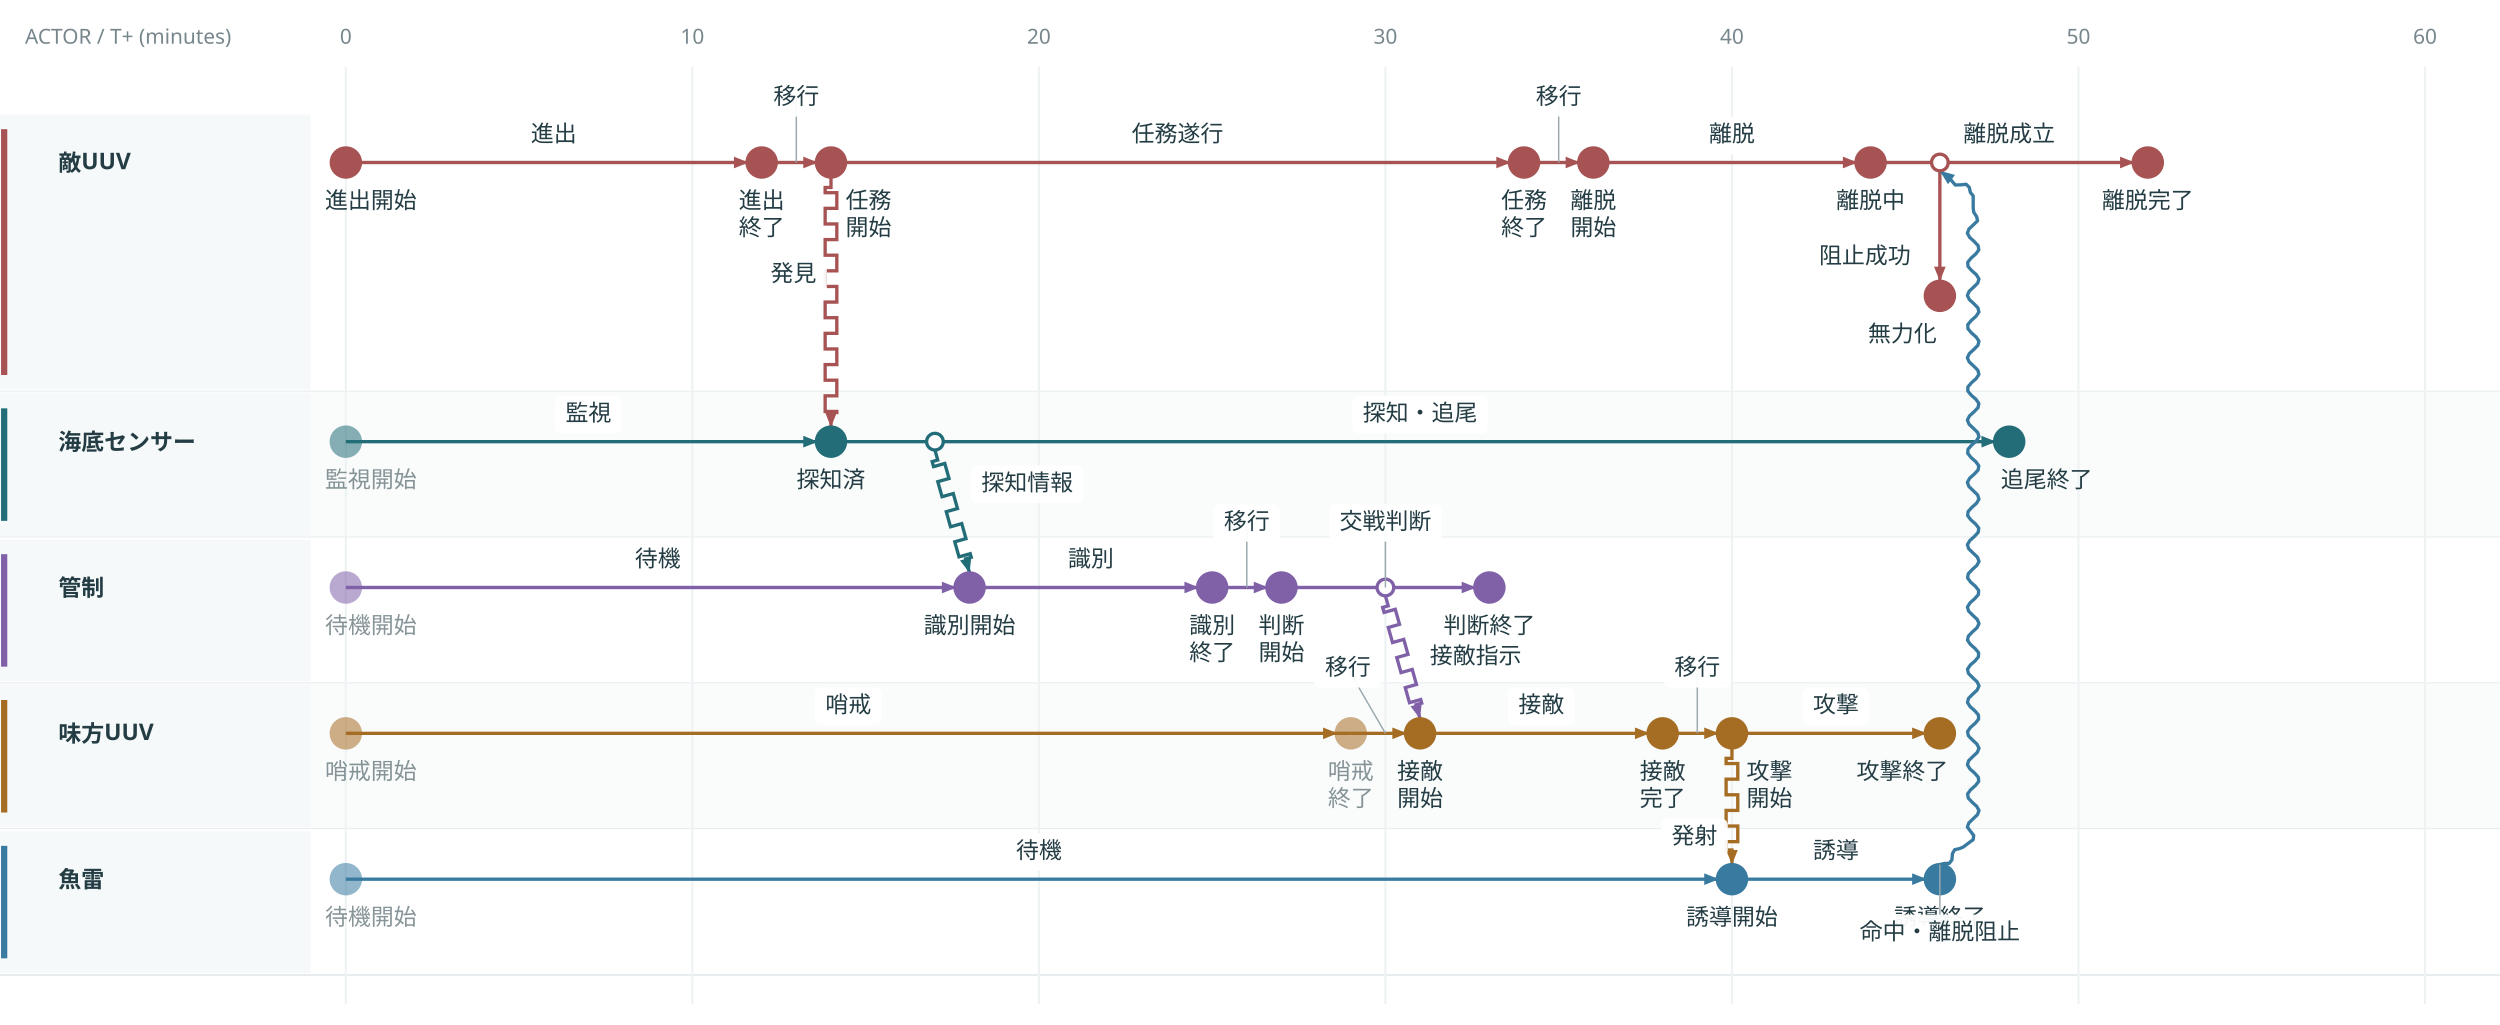
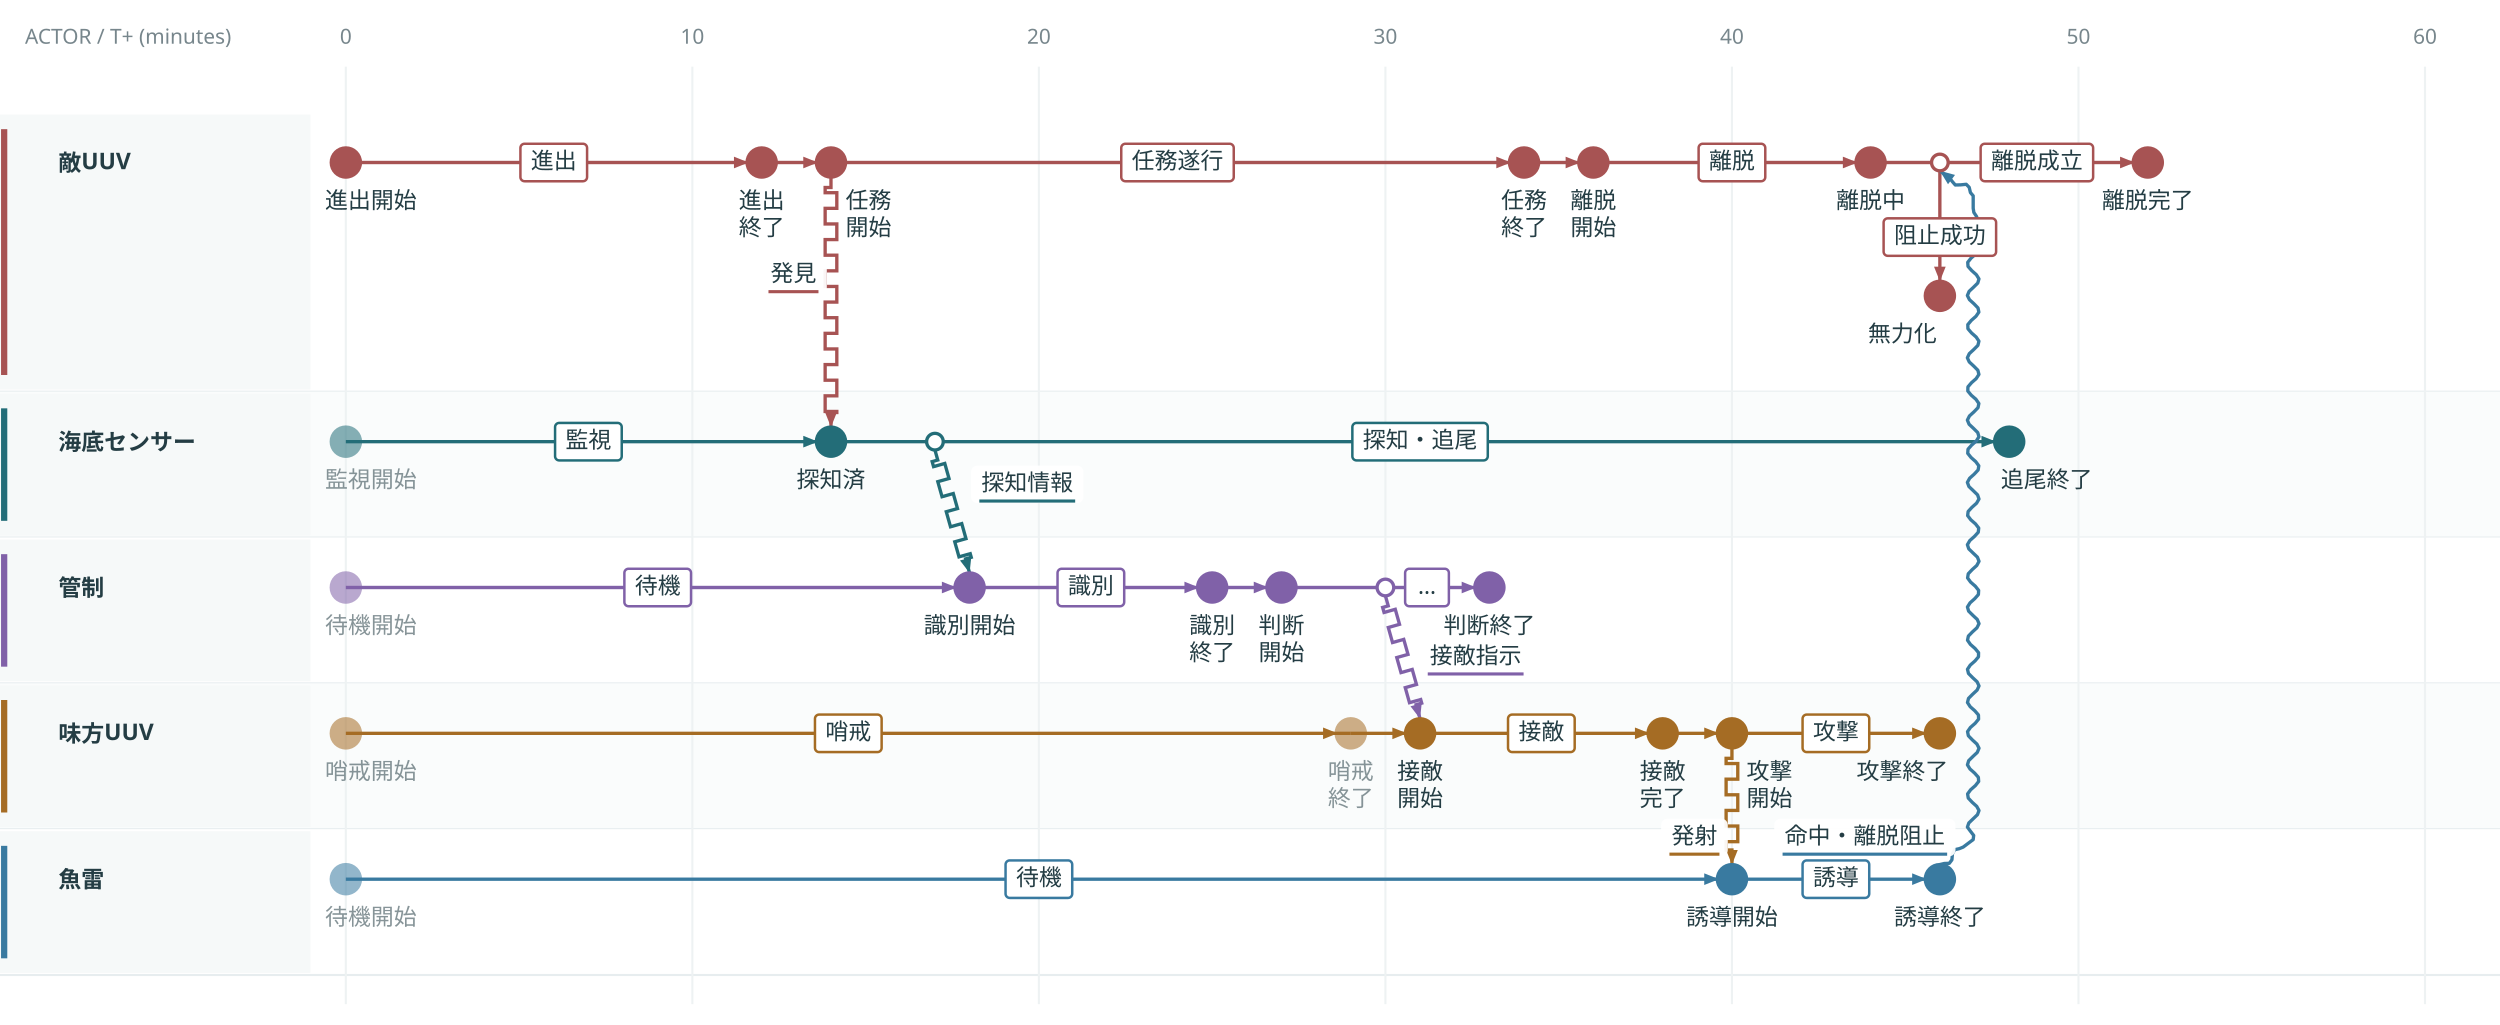
<svg xmlns="http://www.w3.org/2000/svg" width="1200" height="492" viewBox="0 0 1200 492" role="img" aria-label="海域監視 — 敵UUVの任務阻止" font-family="Segoe UI, Noto Sans JP, sans-serif" font-size="11" fill="#243d44" data-view="mission">
  <defs>
    <marker id="arrow" viewBox="0 0 10 10" refX="10" refY="5" markerWidth="7" markerHeight="7" orient="auto-start-reverse" markerUnits="userSpaceOnUse">
      <path d="M0,1 L10,5 L0,9 Z" fill="context-stroke" />
    </marker>
    <marker id="state-arrow" viewBox="0 0 10 10" refX="19" refY="5" markerWidth="7" markerHeight="7" orient="auto-start-reverse" markerUnits="userSpaceOnUse">
      <path d="M0,1 L10,5 L0,9 Z" fill="context-stroke" />
    </marker>
    <clipPath id="time-clip">
      <rect x="152" y="32" width="1048" height="492" />
    </clipPath>
  </defs>
  <rect width="100%" height="100%" fill="white" />
  <rect x="0" y="54" width="1200" height="134" fill="#ffffff" />
  <path d="M0,188 H1200" stroke="#e7edef" />
  <rect x="0" y="188" width="1200" height="70" fill="#fafcfc" />
  <path d="M0,258 H1200" stroke="#e7edef" />
  <rect x="0" y="258" width="1200" height="70" fill="#ffffff" />
  <path d="M0,328 H1200" stroke="#e7edef" />
  <rect x="0" y="328" width="1200" height="70" fill="#fafcfc" />
  <path d="M0,398 H1200" stroke="#e7edef" />
  <rect x="0" y="398" width="1200" height="70" fill="#ffffff" />
  <path d="M0,468 H1200" stroke="#e7edef" />
  <path d="M166,32 V482" stroke="#eef2f3" />
  <text x="166" y="21" text-anchor="middle" font-size="10" fill="#77868c">0</text>
  <path d="M332.333,32 V482" stroke="#eef2f3" />
  <text x="332.333" y="21" text-anchor="middle" font-size="10" fill="#77868c">10</text>
  <path d="M498.667,32 V482" stroke="#eef2f3" />
  <text x="498.667" y="21" text-anchor="middle" font-size="10" fill="#77868c">20</text>
  <path d="M665,32 V482" stroke="#eef2f3" />
  <text x="665" y="21" text-anchor="middle" font-size="10" fill="#77868c">30</text>
  <path d="M831.333,32 V482" stroke="#eef2f3" />
  <text x="831.333" y="21" text-anchor="middle" font-size="10" fill="#77868c">40</text>
  <path d="M997.667,32 V482" stroke="#eef2f3" />
  <text x="997.667" y="21" text-anchor="middle" font-size="10" fill="#77868c">50</text>
  <path d="M1164,32 V482" stroke="#eef2f3" />
  <text x="1164" y="21" text-anchor="middle" font-size="10" fill="#77868c">60</text>
  <text x="12" y="21" font-size="10" fill="#77868c">ACTOR / T+ (minutes)</text>
  <g clip-path="url(#time-clip)">
    <g class="edge task">
      <path class="line" data-polarity="positive" d="M166.00,78.00 L365.60,78.00" fill="none" stroke="#a75353" stroke-width="1.6" opacity="1" stroke-linejoin="round" marker-end="url(#state-arrow)" />
    </g>
    <g class="edge task">
      <path class="line" data-polarity="positive" d="M398.87,78.00 L731.53,78.00" fill="none" stroke="#a75353" stroke-width="1.6" opacity="1" stroke-linejoin="round" marker-end="url(#state-arrow)" />
    </g>
    <g class="edge task">
      <path class="line" data-polarity="positive" d="M764.80,78.00 L897.87,78.00" fill="none" stroke="#a75353" stroke-width="1.6" opacity="1" stroke-linejoin="round" marker-end="url(#state-arrow)" />
    </g>
    <g class="edge task">
      <path class="line" data-polarity="positive" d="M166.00,212.00 L398.87,212.00" fill="none" stroke="#236d78" stroke-width="1.6" opacity="1" stroke-linejoin="round" marker-end="url(#state-arrow)" />
    </g>
    <g class="edge task">
      <path class="line" data-polarity="positive" d="M398.87,212.00 L964.40,212.00" fill="none" stroke="#236d78" stroke-width="1.6" opacity="1" stroke-linejoin="round" marker-end="url(#state-arrow)" />
    </g>
    <g class="edge task">
      <path class="line" data-polarity="positive" d="M166.00,282.00 L465.40,282.00" fill="none" stroke="#8061a8" stroke-width="1.6" opacity="1" stroke-linejoin="round" marker-end="url(#state-arrow)" />
    </g>
    <g class="edge task">
      <path class="line" data-polarity="positive" d="M465.40,282.00 L581.83,282.00" fill="none" stroke="#8061a8" stroke-width="1.6" opacity="1" stroke-linejoin="round" marker-end="url(#state-arrow)" />
    </g>
    <g class="edge task">
      <path class="line" data-polarity="positive" d="M615.10,282.00 L714.90,282.00" fill="none" stroke="#8061a8" stroke-width="1.6" opacity="1" stroke-linejoin="round" marker-end="url(#state-arrow)" />
    </g>
    <g class="edge task">
      <path class="line" data-polarity="positive" d="M166.00,352.00 L648.37,352.00" fill="none" stroke="#a56c24" stroke-width="1.6" opacity="1" stroke-linejoin="round" marker-end="url(#state-arrow)" />
    </g>
    <g class="edge task">
      <path class="line" data-polarity="positive" d="M681.63,352.00 L798.07,352.00" fill="none" stroke="#a56c24" stroke-width="1.6" opacity="1" stroke-linejoin="round" marker-end="url(#state-arrow)" />
    </g>
    <g class="edge task">
      <path class="line" data-polarity="positive" d="M831.33,352.00 L931.13,352.00" fill="none" stroke="#a56c24" stroke-width="1.6" opacity="1" stroke-linejoin="round" marker-end="url(#state-arrow)" />
    </g>
    <g class="edge task">
      <path class="line" data-polarity="positive" d="M166.00,422.00 L831.33,422.00" fill="none" stroke="#397aa0" stroke-width="1.6" opacity="1" stroke-linejoin="round" marker-end="url(#state-arrow)" />
    </g>
    <g class="edge task">
      <path class="line" data-polarity="positive" d="M831.33,422.00 L931.13,422.00" fill="none" stroke="#397aa0" stroke-width="1.6" opacity="1" stroke-linejoin="round" marker-end="url(#state-arrow)" />
    </g>
    <g class="edge task">
      <path class="line" data-polarity="positive" d="M365.60,78.00 L398.87,78.00" fill="none" stroke="#a75353" stroke-width="1.6" opacity="1" stroke-linejoin="round" marker-end="url(#state-arrow)" />
    </g>
    <g class="edge task">
      <path class="line" data-polarity="positive" d="M731.53,78.00 L764.80,78.00" fill="none" stroke="#a75353" stroke-width="1.6" opacity="1" stroke-linejoin="round" marker-end="url(#state-arrow)" />
    </g>
    <g class="edge task">
      <path class="line" data-polarity="positive" d="M897.87,78.00 L1030.93,78.00" fill="none" stroke="#a75353" stroke-width="1.6" opacity="1" stroke-linejoin="round" marker-end="url(#state-arrow)" />
    </g>
    <g class="edge task">
      <path class="line" data-polarity="positive" d="M581.83,282.00 L615.10,282.00" fill="none" stroke="#8061a8" stroke-width="1.6" opacity="1" stroke-linejoin="round" marker-end="url(#state-arrow)" />
    </g>
    <g class="edge task">
      <path class="line" data-polarity="positive" d="M648.37,352.00 L681.63,352.00" fill="none" stroke="#a56c24" stroke-width="1.6" opacity="1" stroke-linejoin="round" marker-end="url(#state-arrow)" />
    </g>
    <g class="edge task">
      <path class="line" data-polarity="positive" d="M798.07,352.00 L831.33,352.00" fill="none" stroke="#a56c24" stroke-width="1.6" opacity="1" stroke-linejoin="round" marker-end="url(#state-arrow)" />
    </g>
    <g class="edge outcome">
      <path class="line" data-polarity="positive" d="M931.13,82.00 L931.13,135.00" fill="none" stroke="#a75353" stroke-width="1.6" opacity="1" stroke-linejoin="round" marker-end="url(#arrow)" />
    </g>
    <g class="edge causal">
      <defs>
        <marker id="causal-arrow-20" viewBox="0 0 10 10" refX="10" refY="5" markerWidth="7" markerHeight="7" orient="90" markerUnits="userSpaceOnUse">
          <path d="M0,1 L10,5 L0,9 Z" fill="#a75353" />
        </marker>
      </defs>
      <path class="line" data-polarity="positive" d="M398.87,85.00 L398.87,90.00 L396.07,90.00 L396.07,92.50 L401.67,92.50 L401.67,100.00 L396.07,100.00 L396.07,107.50 L401.67,107.50 L401.67,115.00 L396.07,115.00 L396.07,122.50 L401.67,122.50 L401.67,130.00 L396.07,130.00 L396.07,137.50 L401.67,137.50 L401.67,145.00 L396.07,145.00 L396.07,152.50 L401.67,152.50 L401.67,160.00 L396.07,160.00 L396.07,167.50 L401.67,167.50 L401.67,175.00 L396.07,175.00 L396.07,182.50 L401.67,182.50 L401.67,190.00 L396.07,190.00 L396.07,197.50 L401.67,197.50 L401.67,198.00 L398.87,198.00 L398.87,205.00" fill="none" stroke="#a75353" stroke-width="1.6" opacity="1" stroke-linejoin="miter" marker-end="url(#causal-arrow-20)" />
    </g>
    <g class="edge causal">
      <defs>
        <marker id="causal-arrow-21" viewBox="0 0 10 10" refX="10" refY="5" markerWidth="7" markerHeight="7" orient="74.256" markerUnits="userSpaceOnUse">
          <path d="M0,1 L10,5 L0,9 Z" fill="#236d78" />
        </marker>
      </defs>
      <path class="line" data-polarity="positive" d="M448.77,216.00 L450.12,220.81 L447.43,221.57 L448.11,223.98 L453.50,222.46 L455.53,229.68 L450.14,231.20 L452.18,238.42 L457.57,236.90 L459.60,244.11 L454.21,245.63 L456.25,252.85 L461.64,251.33 L463.67,258.55 L458.28,260.07 L460.32,267.29 L465.71,265.77 L466.20,267.50 L463.50,268.26 L465.40,275.00" fill="none" stroke="#236d78" stroke-width="1.6" opacity="1" stroke-linejoin="miter" marker-end="url(#causal-arrow-21)" />
    </g>
    <g class="edge causal">
      <defs>
        <marker id="causal-arrow-22" viewBox="0 0 10 10" refX="10" refY="5" markerWidth="7" markerHeight="7" orient="74.256" markerUnits="userSpaceOnUse">
          <path d="M0,1 L10,5 L0,9 Z" fill="#8061a8" />
        </marker>
      </defs>
      <path class="line" data-polarity="positive" d="M665.00,286.00 L666.36,290.81 L663.66,291.57 L664.34,293.98 L669.73,292.46 L671.77,299.68 L666.38,301.20 L668.41,308.42 L673.80,306.90 L675.84,314.11 L670.45,315.63 L672.48,322.85 L677.87,321.33 L679.91,328.55 L674.52,330.07 L676.55,337.29 L681.94,335.77 L682.43,337.50 L679.73,338.26 L681.63,345.00" fill="none" stroke="#8061a8" stroke-width="1.6" opacity="1" stroke-linejoin="miter" marker-end="url(#causal-arrow-22)" />
    </g>
    <g class="edge causal">
      <defs>
        <marker id="causal-arrow-23" viewBox="0 0 10 10" refX="10" refY="5" markerWidth="7" markerHeight="7" orient="90" markerUnits="userSpaceOnUse">
          <path d="M0,1 L10,5 L0,9 Z" fill="#a56c24" />
        </marker>
      </defs>
      <path class="line" data-polarity="positive" d="M831.33,359.00 L831.33,364.00 L828.53,364.00 L828.53,366.50 L834.13,366.50 L834.13,374.00 L828.53,374.00 L828.53,381.50 L834.13,381.50 L834.13,389.00 L828.53,389.00 L828.53,396.50 L834.13,396.50 L834.13,404.00 L828.53,404.00 L828.53,408.00 L831.33,408.00 L831.33,415.00" fill="none" stroke="#a56c24" stroke-width="1.6" opacity="1" stroke-linejoin="miter" marker-end="url(#causal-arrow-23)" />
    </g>
    <g class="edge causal">
      <defs>
        <marker id="causal-arrow-24" viewBox="0 0 10 10" refX="10" refY="5" markerWidth="7" markerHeight="7" orient="-143.13" markerUnits="userSpaceOnUse">
          <path d="M0,1 L10,5 L0,9 Z" fill="#397aa0" />
        </marker>
      </defs>
      <path class="line" data-polarity="negative" d="M931.13,415.00 L931.13,415.00 L933.23,414.47 L935.67,414.38 L936.92,412.72 L937.18,409.73 L938.26,407.84 L940.41,407.37 L942.33,406.60 L943.93,405.40 L945.53,404.20 L947.13,403.00 L947.13,403.00 L947.13,403.00 L947.13,403.00 L947.37,401.01 L945.83,399.01 L944.35,397.02 L945.03,395.03 L947.10,393.03 L949.18,391.04 L949.92,389.05 L948.83,387.05 L946.62,385.06 L944.75,383.06 L944.45,381.07 L945.91,379.08 L948.18,377.08 L949.76,375.09 L949.61,373.10 L947.83,371.10 L945.59,369.11 L944.37,367.12 L944.96,365.12 L946.98,363.13 L949.10,361.14 L949.93,359.14 L948.92,357.15 L946.73,355.15 L944.81,353.16 L944.42,351.17 L945.81,349.17 L948.08,347.18 L949.72,345.19 L949.66,343.19 L947.94,341.20 L945.69,339.21 L944.39,337.21 L944.89,335.22 L946.87,333.23 L949.02,331.23 L949.93,329.24 L949.00,327.25 L946.84,325.25 L944.87,323.26 L944.39,321.26 L945.71,319.27 L947.97,317.28 L949.67,315.28 L949.71,313.29 L948.05,311.30 L945.79,309.30 L944.41,307.31 L944.82,305.32 L946.76,303.32 L948.94,301.33 L949.93,299.34 L949.09,297.34 L946.96,295.35 L944.94,293.35 L944.37,291.36 L945.62,289.37 L947.86,287.37 L949.63,285.38 L949.75,283.39 L948.16,281.39 L945.89,279.40 L944.44,277.41 L944.76,275.41 L946.64,273.42 L948.85,271.43 L949.93,269.43 L949.17,267.44 L947.07,265.45 L945.01,263.45 L944.35,261.46 L945.52,259.46 L947.75,257.47 L949.57,255.48 L949.79,253.48 L948.26,251.49 L945.99,249.50 L944.47,247.50 L944.70,245.51 L946.53,243.52 L948.76,241.52 L949.91,239.53 L949.24,237.54 L947.18,235.54 L945.09,233.55 L944.34,231.55 L945.43,229.56 L947.64,227.57 L949.51,225.57 L949.82,223.58 L948.36,221.59 L946.10,219.59 L944.51,217.60 L944.65,215.61 L946.42,213.61 L948.66,211.62 L949.90,209.63 L949.31,207.63 L947.30,205.64 L945.17,203.65 L944.34,201.65 L945.34,199.66 L947.53,197.66 L949.45,195.67 L949.85,193.68 L948.47,191.68 L946.20,189.69 L944.55,187.70 L944.60,185.70 L946.31,183.71 L948.57,181.72 L949.88,179.72 L949.38,177.73 L947.41,175.74 L945.25,173.74 L944.33,171.75 L945.26,169.75 L947.41,167.76 L949.39,165.77 L949.88,163.77 L948.56,161.78 L946.31,159.79 L944.60,157.79 L944.55,155.80 L946.21,153.81 L948.47,151.81 L949.85,149.82 L949.45,147.83 L947.52,145.83 L945.34,143.84 L944.34,141.85 L945.17,139.85 L947.30,137.86 L949.32,135.86 L949.90,133.87 L948.66,131.88 L946.42,129.88 L944.65,127.89 L944.51,125.90 L946.10,123.90 L948.37,121.91 L949.83,119.92 L949.51,117.92 L947.63,115.93 L945.43,113.94 L944.34,111.94 L945.09,109.95 L947.19,107.95 L949.23,105.96 L948.78,103.97 L947.45,101.97 L947.13,99.98 L947.13,97.99 L947.13,95.99 L947.13,94.00 L947.13,94.00 L947.13,94.00 L947.13,94.00 L945.81,92.44 L945.21,89.90 L943.79,88.46 L941.08,88.73 L938.54,88.79 L937.20,87.25 L935.93,85.60 L934.33,84.40 L932.73,83.20 L931.13,82.00 L931.13,82.00" fill="none" stroke="#397aa0" stroke-width="1.6" opacity="1" stroke-linejoin="round" marker-end="url(#causal-arrow-24)" />
    </g>
    <g class="junction" data-time="46">
      <circle cx="931.133" cy="78" r="4" fill="white" stroke="#a75353" stroke-width="1.6" />
    </g>
    <g class="junction" data-time="17">
      <circle cx="448.767" cy="212" r="4" fill="white" stroke="#236d78" stroke-width="1.6" />
    </g>
    <g class="junction" data-time="30">
      <circle cx="665" cy="282" r="4" fill="white" stroke="#8061a8" stroke-width="1.6" />
    </g>
    <g class="state" opacity="1">
      <circle class="body" cx="166" cy="78" r="7" fill="#a75353" stroke="#a75353" stroke-width="1.6" />
      <text x="178" y="100" text-anchor="middle" font-size="11">進出開始</text>
    </g>
    <g class="state" opacity="1">
      <circle class="body" cx="365.6" cy="78" r="7" fill="#a75353" stroke="#a75353" stroke-width="1.6" />
      <text x="365.6" y="100" text-anchor="middle" font-size="11">進出</text>
      <text x="365.6" y="113" text-anchor="middle" font-size="11">終了</text>
    </g>
    <g class="state" opacity="1">
      <circle class="body" cx="398.867" cy="78" r="7" fill="#a75353" stroke="#a75353" stroke-width="1.6" />
      <text x="416.867" y="100" text-anchor="middle" font-size="11">任務</text>
      <text x="416.867" y="113" text-anchor="middle" font-size="11">開始</text>
    </g>
    <g class="state" opacity="1">
      <circle class="body" cx="731.533" cy="78" r="7" fill="#a75353" stroke="#a75353" stroke-width="1.6" />
      <text x="731.533" y="100" text-anchor="middle" font-size="11">任務</text>
      <text x="731.533" y="113" text-anchor="middle" font-size="11">終了</text>
    </g>
    <g class="state" opacity="1">
      <circle class="body" cx="764.8" cy="78" r="7" fill="#a75353" stroke="#a75353" stroke-width="1.6" />
      <text x="764.8" y="100" text-anchor="middle" font-size="11">離脱</text>
      <text x="764.8" y="113" text-anchor="middle" font-size="11">開始</text>
    </g>
    <g class="state" opacity="1">
      <circle class="body" cx="897.867" cy="78" r="7" fill="#a75353" stroke="#a75353" stroke-width="1.6" />
      <text x="897.867" y="100" text-anchor="middle" font-size="11">離脱中</text>
    </g>
    <g class="state" opacity="1">
      <circle class="body" cx="931.133" cy="142" r="7" fill="#a75353" stroke="#a75353" stroke-width="1.6" />
      <text x="913.133" y="164" text-anchor="middle" font-size="11">無力化</text>
    </g>
    <g class="state" opacity="1">
      <circle class="body" cx="1030.933" cy="78" r="7" fill="#a75353" stroke="#a75353" stroke-width="1.6" />
      <text x="1030.933" y="100" text-anchor="middle" font-size="11">離脱完了</text>
    </g>
    <g class="state" opacity="0.55">
      <circle class="body" cx="166" cy="212" r="7" fill="#236d78" stroke="#236d78" stroke-width="1.6" />
      <text x="178" y="234" text-anchor="middle" font-size="11">監視開始</text>
    </g>
    <g class="state" opacity="1">
      <circle class="body" cx="398.867" cy="212" r="7" fill="#236d78" stroke="#236d78" stroke-width="1.6" />
      <text x="398.867" y="234" text-anchor="middle" font-size="11">探知済</text>
    </g>
    <g class="state" opacity="1">
      <circle class="body" cx="964.4" cy="212" r="7" fill="#236d78" stroke="#236d78" stroke-width="1.6" />
      <text x="982.4" y="234" text-anchor="middle" font-size="11">追尾終了</text>
    </g>
    <g class="state" opacity="0.55">
      <circle class="body" cx="166" cy="282" r="7" fill="#8061a8" stroke="#8061a8" stroke-width="1.6" />
      <text x="178" y="304" text-anchor="middle" font-size="11">待機開始</text>
    </g>
    <g class="state" opacity="1">
      <circle class="body" cx="465.4" cy="282" r="7" fill="#8061a8" stroke="#8061a8" stroke-width="1.6" />
      <text x="465.4" y="304" text-anchor="middle" font-size="11">識別開始</text>
    </g>
    <g class="state" opacity="1">
      <circle class="body" cx="581.833" cy="282" r="7" fill="#8061a8" stroke="#8061a8" stroke-width="1.6" />
      <text x="581.833" y="304" text-anchor="middle" font-size="11">識別</text>
      <text x="581.833" y="317" text-anchor="middle" font-size="11">終了</text>
    </g>
    <g class="state" opacity="1">
      <circle class="body" cx="615.1" cy="282" r="7" fill="#8061a8" stroke="#8061a8" stroke-width="1.6" />
      <text x="615.1" y="304" text-anchor="middle" font-size="11">判断</text>
      <text x="615.1" y="317" text-anchor="middle" font-size="11">開始</text>
    </g>
    <g class="state" opacity="1">
      <circle class="body" cx="714.9" cy="282" r="7" fill="#8061a8" stroke="#8061a8" stroke-width="1.6" />
      <text x="714.9" y="304" text-anchor="middle" font-size="11">判断終了</text>
    </g>
    <g class="state" opacity="0.55">
      <circle class="body" cx="166" cy="352" r="7" fill="#a56c24" stroke="#a56c24" stroke-width="1.6" />
      <text x="178" y="374" text-anchor="middle" font-size="11">哨戒開始</text>
    </g>
    <g class="state" opacity="0.55">
      <circle class="body" cx="648.367" cy="352" r="7" fill="#a56c24" stroke="#a56c24" stroke-width="1.6" />
      <text x="648.367" y="374" text-anchor="middle" font-size="11">哨戒</text>
      <text x="648.367" y="387" text-anchor="middle" font-size="11">終了</text>
    </g>
    <g class="state" opacity="1">
      <circle class="body" cx="681.633" cy="352" r="7" fill="#a56c24" stroke="#a56c24" stroke-width="1.6" />
      <text x="681.633" y="374" text-anchor="middle" font-size="11">接敵</text>
      <text x="681.633" y="387" text-anchor="middle" font-size="11">開始</text>
    </g>
    <g class="state" opacity="1">
      <circle class="body" cx="798.067" cy="352" r="7" fill="#a56c24" stroke="#a56c24" stroke-width="1.6" />
      <text x="798.067" y="374" text-anchor="middle" font-size="11">接敵</text>
      <text x="798.067" y="387" text-anchor="middle" font-size="11">完了</text>
    </g>
    <g class="state" opacity="1">
      <circle class="body" cx="831.333" cy="352" r="7" fill="#a56c24" stroke="#a56c24" stroke-width="1.6" />
      <text x="849.333" y="374" text-anchor="middle" font-size="11">攻撃</text>
      <text x="849.333" y="387" text-anchor="middle" font-size="11">開始</text>
    </g>
    <g class="state" opacity="1">
      <circle class="body" cx="931.133" cy="352" r="7" fill="#a56c24" stroke="#a56c24" stroke-width="1.6" />
      <text x="913.133" y="374" text-anchor="middle" font-size="11">攻撃終了</text>
    </g>
    <g class="state" opacity="0.55">
      <circle class="body" cx="166" cy="422" r="7" fill="#397aa0" stroke="#397aa0" stroke-width="1.6" />
      <text x="178" y="444" text-anchor="middle" font-size="11">待機開始</text>
    </g>
    <g class="state" opacity="1">
      <circle class="body" cx="831.333" cy="422" r="7" fill="#397aa0" stroke="#397aa0" stroke-width="1.6" />
      <text x="831.333" y="444" text-anchor="middle" font-size="11">誘導開始</text>
    </g>
    <g class="state" opacity="1">
      <circle class="body" cx="931.133" cy="422" r="7" fill="#397aa0" stroke="#397aa0" stroke-width="1.6" />
      <text x="931.133" y="444" text-anchor="middle" font-size="11">誘導終了</text>
    </g>
-     <g class="edge-label">
-       <rect x="249.8" y="56" width="32" height="18" rx="3" fill="white" fill-opacity=".94" />
-       <text x="265.8" y="68" text-anchor="middle">進出</text>
-     </g>
-     <g class="edge-label">
-       <rect x="538.2" y="56" width="54" height="18" rx="3" fill="white" fill-opacity=".94" />
-       <text x="565.2" y="68" text-anchor="middle">任務遂行</text>
-     </g>
-     <g class="edge-label">
-       <rect x="815.333" y="56" width="32" height="18" rx="3" fill="white" fill-opacity=".94" />
-       <text x="831.333" y="68" text-anchor="middle">離脱</text>
-     </g>
-     <g class="edge-label">
-       <rect x="266.433" y="190" width="32" height="18" rx="3" fill="white" fill-opacity=".94" />
-       <text x="282.433" y="202" text-anchor="middle">監視</text>
-     </g>
-     <g class="edge-label">
-       <rect x="649.133" y="190" width="65" height="18" rx="3" fill="white" fill-opacity=".94" />
-       <text x="681.633" y="202" text-anchor="middle">探知・追尾</text>
-     </g>
-     <g class="edge-label">
-       <rect x="299.7" y="260" width="32" height="18" rx="3" fill="white" fill-opacity=".94" />
-       <text x="315.7" y="272" text-anchor="middle">待機</text>
-     </g>
-     <g class="edge-label">
-       <rect x="507.617" y="260" width="32" height="18" rx="3" fill="white" fill-opacity=".94" />
-       <text x="523.617" y="272" text-anchor="middle">識別</text>
-     </g>
-     <g class="edge-label">
-       <path class="label-leader" d="M665,282 L665,251" stroke="#9aa8ad" stroke-width="0.7" fill="none" />
-       <rect x="638" y="242" width="54" height="18" rx="3" fill="white" fill-opacity=".94" />
-       <text x="665" y="254" text-anchor="middle">交戦判断</text>
-     </g>
-     <g class="edge-label">
-       <rect x="391.183" y="330" width="32" height="18" rx="3" fill="white" fill-opacity=".94" />
-       <text x="407.183" y="342" text-anchor="middle">哨戒</text>
-     </g>
-     <g class="edge-label">
-       <rect x="723.85" y="330" width="32" height="18" rx="3" fill="white" fill-opacity=".94" />
-       <text x="739.85" y="342" text-anchor="middle">接敵</text>
-     </g>
-     <g class="edge-label">
-       <rect x="865.233" y="330" width="32" height="18" rx="3" fill="white" fill-opacity=".94" />
-       <text x="881.233" y="342" text-anchor="middle">攻撃</text>
-     </g>
-     <g class="edge-label">
-       <rect x="482.667" y="400" width="32" height="18" rx="3" fill="white" fill-opacity=".94" />
-       <text x="498.667" y="412" text-anchor="middle">待機</text>
-     </g>
-     <g class="edge-label">
-       <rect x="865.233" y="400" width="32" height="18" rx="3" fill="white" fill-opacity=".94" />
-       <text x="881.233" y="412" text-anchor="middle">誘導</text>
-     </g>
-     <g class="edge-label">
-       <path class="label-leader" d="M382.233,78 L382.233,47" stroke="#9aa8ad" stroke-width="0.7" fill="none" />
-       <rect x="366.233" y="38" width="32" height="18" rx="3" fill="white" fill-opacity=".94" />
-       <text x="382.233" y="50" text-anchor="middle">移行</text>
-     </g>
-     <g class="edge-label">
-       <path class="label-leader" d="M748.167,78 L748.167,47" stroke="#9aa8ad" stroke-width="0.7" fill="none" />
-       <rect x="732.167" y="38" width="32" height="18" rx="3" fill="white" fill-opacity=".94" />
-       <text x="748.167" y="50" text-anchor="middle">移行</text>
-     </g>
-     <g class="edge-label">
-       <rect x="937.4" y="56" width="54" height="18" rx="3" fill="white" fill-opacity=".94" />
-       <text x="964.4" y="68" text-anchor="middle">離脱成立</text>
-     </g>
-     <g class="edge-label">
-       <path class="label-leader" d="M598.467,282 L598.467,251" stroke="#9aa8ad" stroke-width="0.7" fill="none" />
-       <rect x="582.467" y="242" width="32" height="18" rx="3" fill="white" fill-opacity=".94" />
-       <text x="598.467" y="254" text-anchor="middle">移行</text>
-     </g>
-     <g class="edge-label">
-       <path class="label-leader" d="M665,352 L647,321" stroke="#9aa8ad" stroke-width="0.7" fill="none" />
-       <rect x="631" y="312" width="32" height="18" rx="3" fill="white" fill-opacity=".94" />
-       <text x="647" y="324" text-anchor="middle">移行</text>
-     </g>
-     <g class="edge-label">
-       <path class="label-leader" d="M814.7,352 L814.7,321" stroke="#9aa8ad" stroke-width="0.7" fill="none" />
-       <rect x="798.7" y="312" width="32" height="18" rx="3" fill="white" fill-opacity=".94" />
-       <text x="814.7" y="324" text-anchor="middle">移行</text>
-     </g>
-     <g class="edge-label">
-       <rect x="868.133" y="114.5" width="54" height="18" rx="3" fill="white" fill-opacity=".94" />
-       <text x="895.133" y="126.5" text-anchor="middle">阻止成功</text>
-     </g>
-     <g class="edge-label">
-       <rect x="364.867" y="123" width="32" height="18" rx="3" fill="white" fill-opacity=".94" />
+     <g class="edge-label task-label">
+       <rect class="label-frame" x="249.8" y="69" width="32" height="18" rx="2" fill="white" fill-opacity="1" stroke="#a75353" stroke-width="1.2" />
+       <text x="265.8" y="81" text-anchor="middle">進出</text>
+     </g>
+     <g class="edge-label task-label">
+       <rect class="label-frame" x="538.2" y="69" width="54" height="18" rx="2" fill="white" fill-opacity="1" stroke="#a75353" stroke-width="1.2" />
+       <text x="565.2" y="81" text-anchor="middle">任務遂行</text>
+     </g>
+     <g class="edge-label task-label">
+       <rect class="label-frame" x="815.333" y="69" width="32" height="18" rx="2" fill="white" fill-opacity="1" stroke="#a75353" stroke-width="1.2" />
+       <text x="831.333" y="81" text-anchor="middle">離脱</text>
+     </g>
+     <g class="edge-label task-label">
+       <rect class="label-frame" x="266.433" y="203" width="32" height="18" rx="2" fill="white" fill-opacity="1" stroke="#236d78" stroke-width="1.2" />
+       <text x="282.433" y="215" text-anchor="middle">監視</text>
+     </g>
+     <g class="edge-label task-label">
+       <rect class="label-frame" x="649.133" y="203" width="65" height="18" rx="2" fill="white" fill-opacity="1" stroke="#236d78" stroke-width="1.2" />
+       <text x="681.633" y="215" text-anchor="middle">探知・追尾</text>
+     </g>
+     <g class="edge-label task-label">
+       <rect class="label-frame" x="299.7" y="273" width="32" height="18" rx="2" fill="white" fill-opacity="1" stroke="#8061a8" stroke-width="1.2" />
+       <text x="315.7" y="285" text-anchor="middle">待機</text>
+     </g>
+     <g class="edge-label task-label">
+       <rect class="label-frame" x="507.617" y="273" width="32" height="18" rx="2" fill="white" fill-opacity="1" stroke="#8061a8" stroke-width="1.2" />
+       <text x="523.617" y="285" text-anchor="middle">識別</text>
+     </g>
+     <g class="edge-label task-label">
+       <rect class="label-frame" x="674.46" y="273" width="21" height="18" rx="2" fill="white" fill-opacity="1" stroke="#8061a8" stroke-width="1.2" />
+       <text x="684.96" y="285" text-anchor="middle">…</text>
+     </g>
+     <g class="edge-label task-label">
+       <rect class="label-frame" x="391.183" y="343" width="32" height="18" rx="2" fill="white" fill-opacity="1" stroke="#a56c24" stroke-width="1.2" />
+       <text x="407.183" y="355" text-anchor="middle">哨戒</text>
+     </g>
+     <g class="edge-label task-label">
+       <rect class="label-frame" x="723.85" y="343" width="32" height="18" rx="2" fill="white" fill-opacity="1" stroke="#a56c24" stroke-width="1.2" />
+       <text x="739.85" y="355" text-anchor="middle">接敵</text>
+     </g>
+     <g class="edge-label task-label">
+       <rect class="label-frame" x="865.233" y="343" width="32" height="18" rx="2" fill="white" fill-opacity="1" stroke="#a56c24" stroke-width="1.2" />
+       <text x="881.233" y="355" text-anchor="middle">攻撃</text>
+     </g>
+     <g class="edge-label task-label">
+       <rect class="label-frame" x="482.667" y="413" width="32" height="18" rx="2" fill="white" fill-opacity="1" stroke="#397aa0" stroke-width="1.2" />
+       <text x="498.667" y="425" text-anchor="middle">待機</text>
+     </g>
+     <g class="edge-label task-label">
+       <rect class="label-frame" x="865.233" y="413" width="32" height="18" rx="2" fill="white" fill-opacity="1" stroke="#397aa0" stroke-width="1.2" />
+       <text x="881.233" y="425" text-anchor="middle">誘導</text>
+     </g>
+     <g class="edge-label task-label">
+       <rect class="label-frame" x="950.707" y="69" width="54" height="18" rx="2" fill="white" fill-opacity="1" stroke="#a75353" stroke-width="1.2" />
+       <text x="977.707" y="81" text-anchor="middle">離脱成立</text>
+     </g>
+     <g class="edge-label task-label">
+       <rect class="label-frame" x="904.133" y="104.8" width="54" height="18" rx="2" fill="white" fill-opacity="1" stroke="#a75353" stroke-width="1.2" />
+       <text x="931.133" y="116.8" text-anchor="middle">阻止成功</text>
+     </g>
+     <g class="edge-label causal-label">
+       <rect class="label-background" x="364.867" y="123" width="32" height="18" rx="3" fill="white" fill-opacity="0.94" />
+       <path class="label-underline" d="M368.867,140 H392.867" fill="none" stroke="#a75353" stroke-width="1.5" />
      <text x="380.867" y="135" text-anchor="middle">発見</text>
    </g>
-     <g class="edge-label">
-       <rect x="466.083" y="223.5" width="54" height="18" rx="3" fill="white" fill-opacity=".94" />
+     <g class="edge-label causal-label">
+       <rect class="label-background" x="466.083" y="223.5" width="54" height="18" rx="3" fill="white" fill-opacity="0.94" />
+       <path class="label-underline" d="M470.083,240.5 H516.083" fill="none" stroke="#236d78" stroke-width="1.5" />
      <text x="493.083" y="235.5" text-anchor="middle">探知情報</text>
    </g>
-     <g class="edge-label">
-       <rect x="681.317" y="306.5" width="54" height="18" rx="3" fill="white" fill-opacity=".94" />
+     <g class="edge-label causal-label">
+       <rect class="label-background" x="681.317" y="306.5" width="54" height="18" rx="3" fill="white" fill-opacity="0.94" />
+       <path class="label-underline" d="M685.317,323.5 H731.317" fill="none" stroke="#8061a8" stroke-width="1.5" />
      <text x="708.317" y="318.5" text-anchor="middle">接敵指示</text>
    </g>
-     <g class="edge-label">
-       <rect x="797.333" y="393" width="32" height="18" rx="3" fill="white" fill-opacity=".94" />
+     <g class="edge-label causal-label">
+       <rect class="label-background" x="797.333" y="393" width="32" height="18" rx="3" fill="white" fill-opacity="0.94" />
+       <path class="label-underline" d="M801.333,410 H825.333" fill="none" stroke="#a56c24" stroke-width="1.5" />
      <text x="813.333" y="405" text-anchor="middle">発射</text>
    </g>
-     <g class="edge-label">
-       <path class="label-leader" d="M931.133,415 L931.133,448" stroke="#9aa8ad" stroke-width="0.7" fill="none" />
-       <rect x="887.633" y="439" width="87" height="18" rx="3" fill="white" fill-opacity=".94" />
-       <text x="931.133" y="451" text-anchor="middle">命中・離脱阻止</text>
+     <g class="edge-label causal-label">
+       <rect class="label-background" x="851.633" y="393" width="87" height="18" rx="3" fill="white" fill-opacity="0.94" />
+       <path class="label-underline" d="M855.633,410 H934.633" fill="none" stroke="#397aa0" stroke-width="1.5" />
+       <text x="895.133" y="405" text-anchor="middle">命中・離脱阻止</text>
    </g>
  </g>
  <g class="actor">
    <rect x="0" y="55" width="149" height="132" fill="#f6f9f9" />
    <path d="M2,62 V180" stroke="#a75353" stroke-width="3" />
    <text x="28" y="82" font-weight="600" font-size="11">敵UUV</text>
  </g>
  <g class="actor">
    <rect x="0" y="189" width="149" height="68" fill="#f6f9f9" />
    <path d="M2,196 V250" stroke="#236d78" stroke-width="3" />
    <text x="28" y="216" font-weight="600" font-size="11">海底センサー</text>
  </g>
  <g class="actor">
    <rect x="0" y="259" width="149" height="68" fill="#f6f9f9" />
    <path d="M2,266 V320" stroke="#8061a8" stroke-width="3" />
    <text x="28" y="286" font-weight="600" font-size="11">管制</text>
  </g>
  <g class="actor">
    <rect x="0" y="329" width="149" height="68" fill="#f6f9f9" />
    <path d="M2,336 V390" stroke="#a56c24" stroke-width="3" />
    <text x="28" y="356" font-weight="600" font-size="11">味方UUV</text>
  </g>
  <g class="actor">
    <rect x="0" y="399" width="149" height="68" fill="#f6f9f9" />
    <path d="M2,406 V460" stroke="#397aa0" stroke-width="3" />
    <text x="28" y="426" font-weight="600" font-size="11">魚雷</text>
  </g>
</svg>
